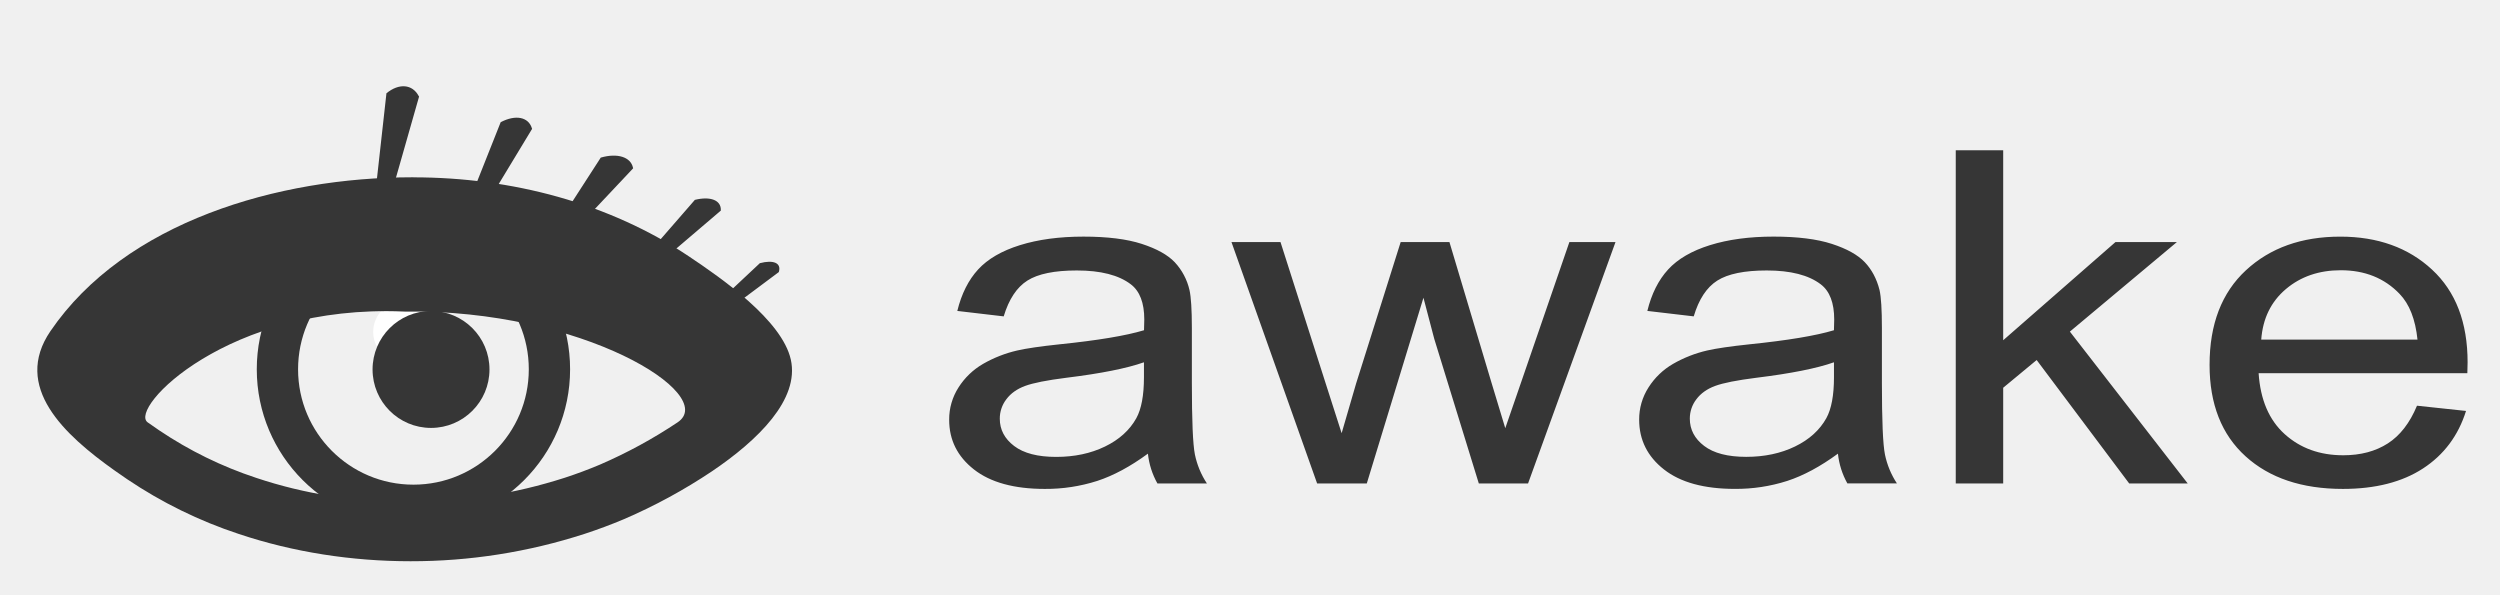
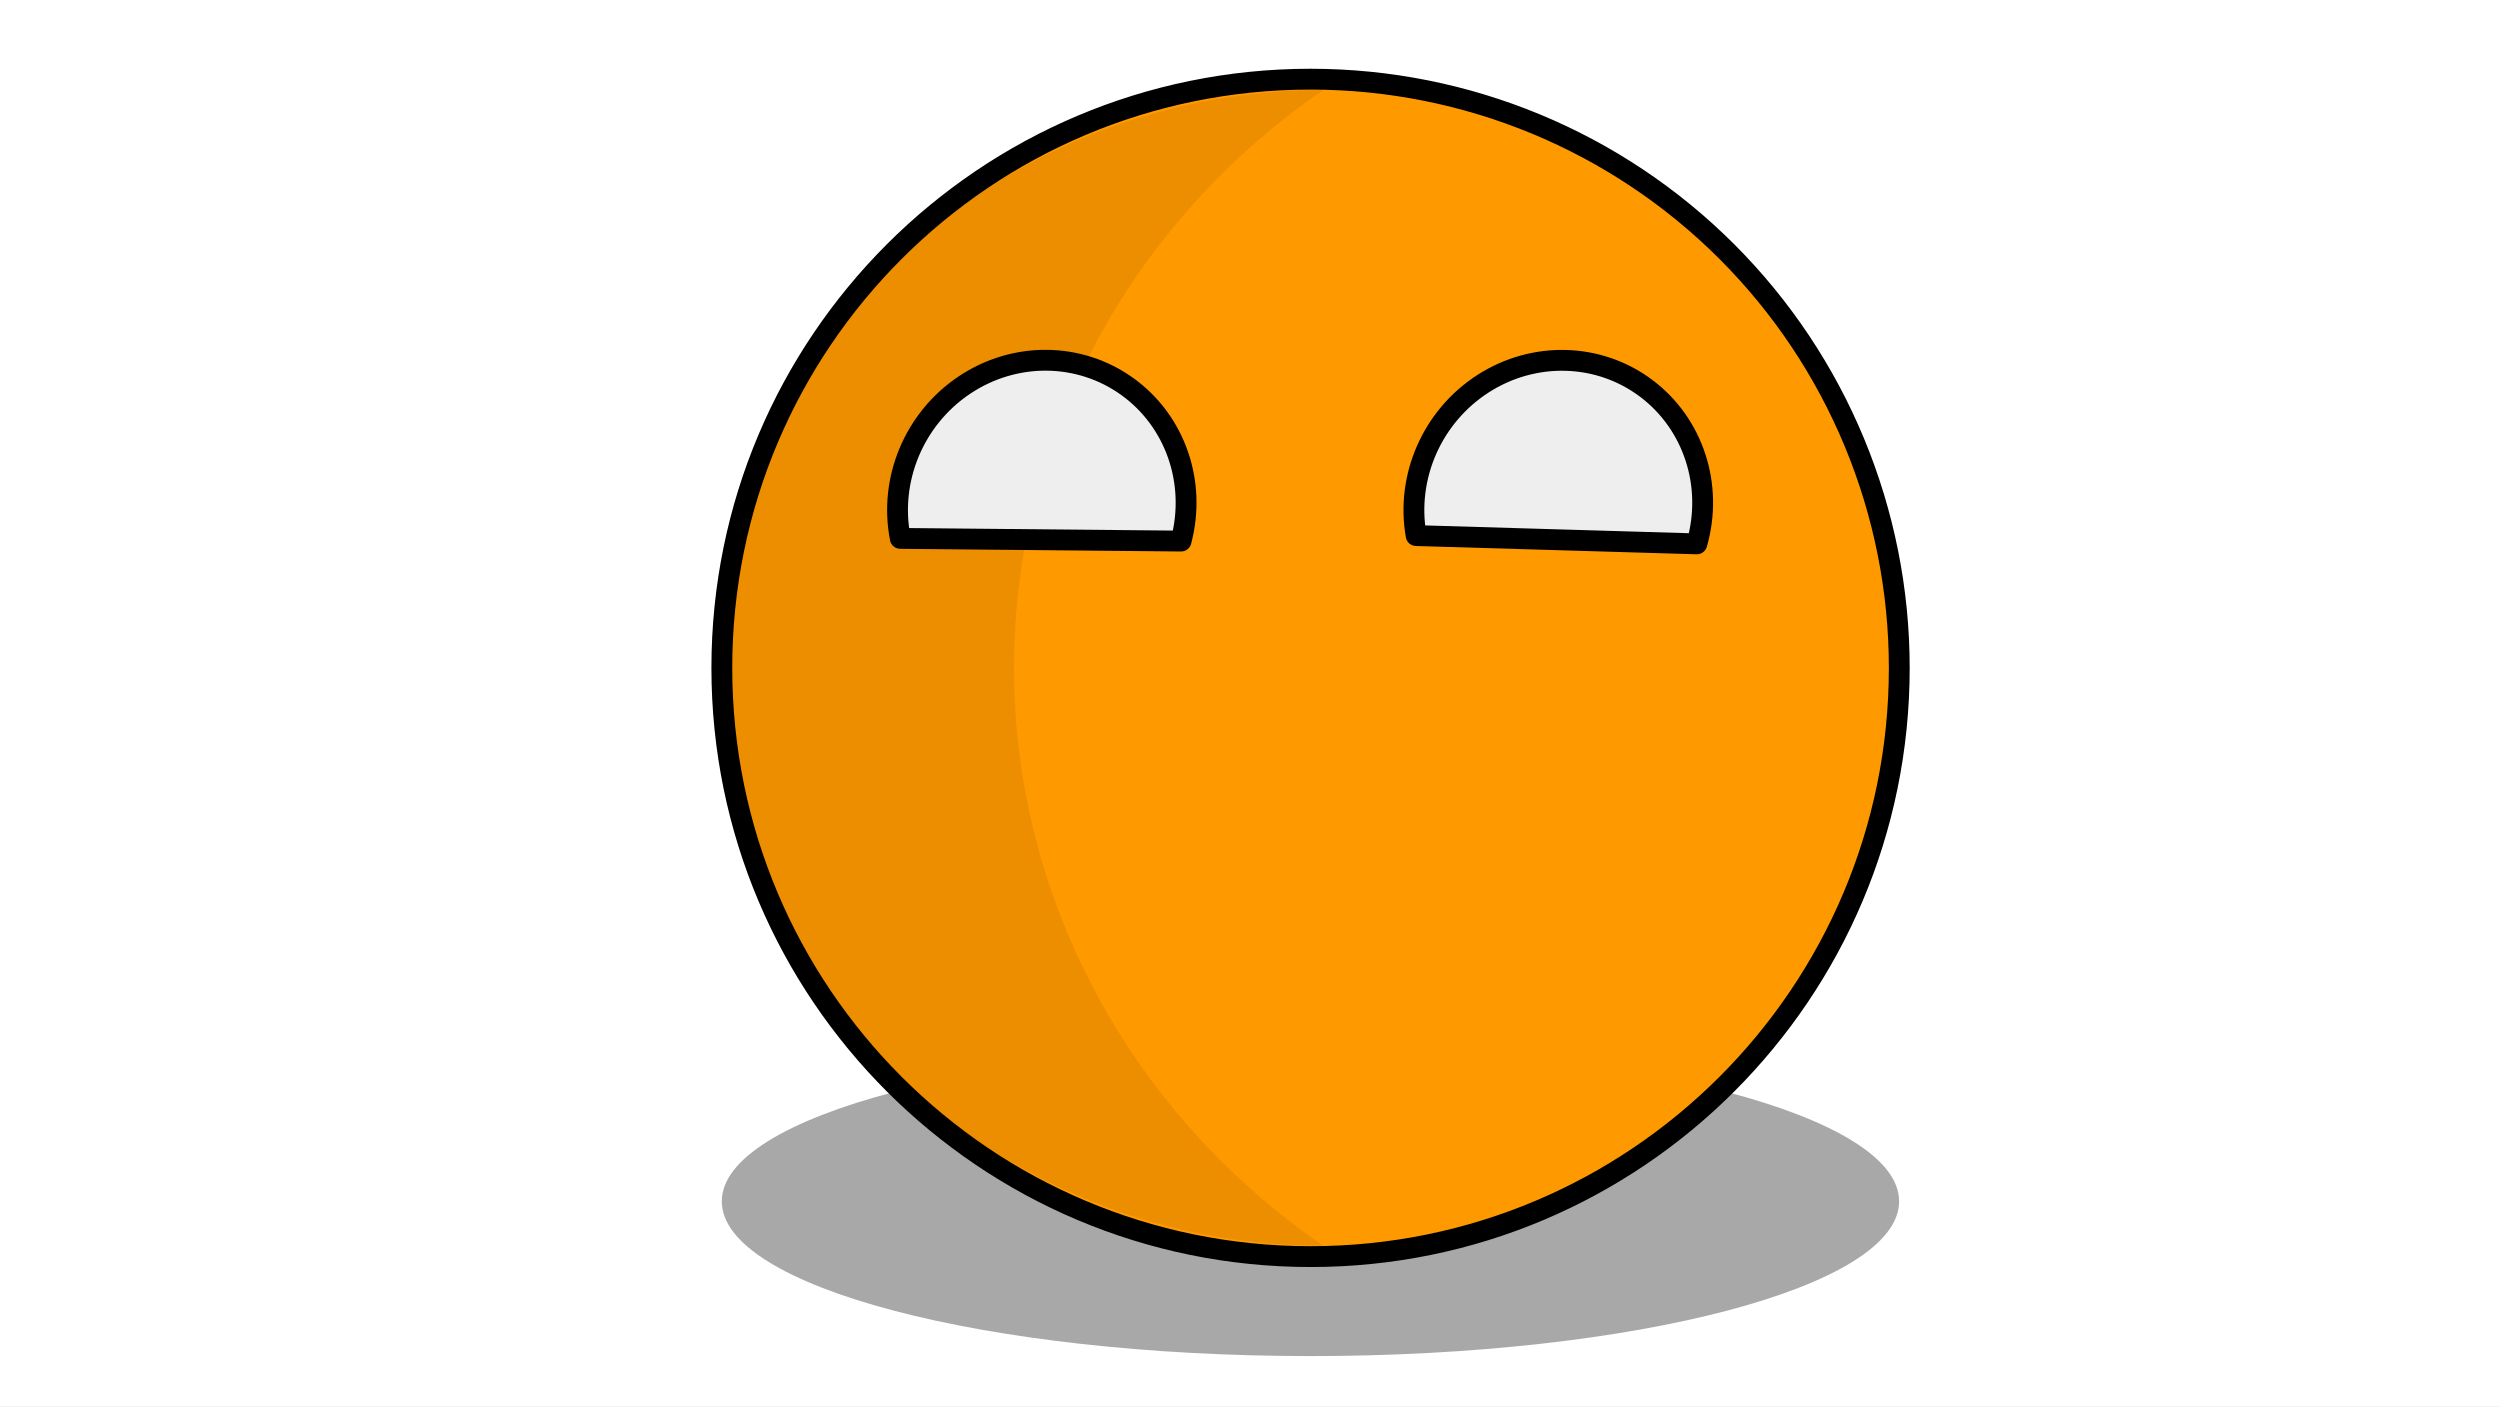
- <svg xmlns="http://www.w3.org/2000/svg" viewBox="0 0 2030 483">
-   <circle cx="328.32" cy="269.5" r="25.29" fill="#fff" />
-   <path d="M328.63 253c144.37-2 255.14 67.28 221.65 89.9a396.64 396.64 0 0 1-63.11 34.36c-9.31 3.93-18.92 7.52-28.61 10.68a411 411 0 0 1-126.22 19.78c-43.44 0-85.26-6.62-124.29-19.69a321 321 0 0 1-78.77-38.58 586.35 586.35 0 0 1-9.36-6.49c-15.84-11.23 65.08-96 207.65-90m8.06-109h-1.06c-108.74 0-233 36.16-293.6 124.9C10 314.2 52.29 353.14 93.16 382.12c3.39 2.4 6.77 4.74 10.1 7a368.89 368.89 0 0 0 90.55 44.43c44.41 14.87 92 22.18 139.53 22.18a456.21 456.21 0 0 0 141.15-22.17q16.49-5.38 32.33-12.07a445 445 0 0 0 71.33-38.82c37.52-25.34 71.17-58.4 64-90.66C635 260 586 226 559.48 208.24 494.84 164.93 415.47 144 335.63 144z" fill="#363636" />
-   <circle cx="349.99" cy="300" r="47.47" fill="#363636" />
-   <circle cx="335.71" cy="299.87" r="110.44" fill="none" stroke="#363636" stroke-miterlimit="10" stroke-width="33.535" />
-   <path d="M932.1 368.37q-21.4 15.69-41.19 22.15a136.37 136.37 0 0 1-42.49 6.48q-37.42 0-57.57-15.8t-20.12-40.33a47.9 47.9 0 0 1 7.6-26.29 57.89 57.89 0 0 1 19.91-19.1A101.15 101.15 0 0 1 826 284.59q11.34-2.58 34.24-5 46.66-4.78 68.7-11.44c.14-4.55.22-7.44.22-8.67q0-20.3-10.92-28.61-14.76-11.25-43.87-11.25-27.18 0-40.13 8.21T815 256.9l-37.67-4.42q5.13-20.86 16.91-33.68t34-19.75q22.25-6.92 51.57-6.92 29.11 0 47.3 5.9t26.75 14.86a49.29 49.29 0 0 1 12 22.61q1.92 8.49 1.93 30.63v44.29q0 46.33 2.46 58.6a67.46 67.46 0 0 0 9.75 23.53h-40.19a63.21 63.21 0 0 1-7.71-24.18zm-3.21-74.19q-21 7.4-62.92 12.55-23.75 3-33.6 6.65t-15.19 10.79a25.61 25.61 0 0 0-5.35 15.83q0 13.29 11.66 22.15t34.14 8.85q22.25 0 39.59-8.4t25.47-23q6.19-11.25 6.2-33.22zM1069.5 392.55l-69.55-196h39.81l36.16 113.13 13.49 42.07q.85-3.13 11.77-40.41l36.17-114.79h39.59l34 113.68 11.34 37.46 13.06-37.83 39-113.31h37.45l-71 196h-40l-36.17-117.38-8.78-33.4-46 150.78zM1492.4 368.37q-21.4 15.69-41.2 22.15a136.3 136.3 0 0 1-42.48 6.46q-37.46 0-57.57-15.78T1331 340.87a47.82 47.82 0 0 1 7.6-26.29 57.86 57.86 0 0 1 19.9-19.1 101.35 101.35 0 0 1 27.72-10.89q11.34-2.58 34.24-5 46.66-4.78 68.7-11.44c.14-4.55.22-7.44.22-8.67q0-20.3-10.92-28.61-14.76-11.25-43.87-11.25-27.18 0-40.13 8.21t-19.15 29.06l-37.67-4.42q5.13-20.86 16.91-33.68t34-19.75q22.26-6.92 51.58-6.92 29.1 0 47.3 5.9t26.75 14.86q8.57 9 12 22.61 1.92 8.49 1.92 30.63v44.29q0 46.33 2.47 58.6a67.46 67.46 0 0 0 9.73 23.53h-40.23a63 63 0 0 1-7.67-24.17zm-3.21-74.19q-21 7.4-62.92 12.55-23.76 3-33.6 6.65t-15.19 10.79a25.61 25.61 0 0 0-5.35 15.78q0 13.29 11.66 22.15t34.13 8.86q22.26 0 39.6-8.4t25.47-23q6.19-11.25 6.2-33.22zM1588.07 392.55V122h38.52v154.28l91.17-79.72h49.87l-86.89 72.71 95.67 123.28h-47.52l-75.12-100.21-27.18 22.51v77.7zM1962.6 329.43l39.81 4.25q-9.42 30.07-34.89 46.69T1902.46 397q-49.86 0-79.08-26.49t-29.21-74.28q0-49.45 29.53-76.77t76.62-27.31q45.59 0 74.48 26.76t28.89 75.29c0 2-.07 4.93-.21 8.86H1834q2.13 32.29 21.18 49.46t47.52 17.16q21.18 0 36.16-9.59t23.74-30.66zm-126.48-53.7H1963q-2.57-24.74-14.55-37.1-18.42-19.19-47.73-19.19-26.54 0-44.62 15.32t-19.98 40.97zM632.37 220.94l-67.79 50.6c-4.05 3-10 .72-6.56-2.53l59-55.33h.05c11.06-2.9 17.41-.06 15.41 6.89zM585.32 171l-66.53 56.74c-4 3.39-12 .6-8.81-3.07l54.27-62.4h.06c12.57-3.09 21.24.33 21 8.29zM514.11 136.67l-60.92 64.71c-3.64 3.87-13.51 1.11-10.84-3l45.48-70.43h.07c13.5-3.87 24.27-.46 26.1 8.27zM432.06 104.63l-48.19 79.63c-2.87 4.76-12.38 3.29-10.44-1.61l33.14-83.47h.06c12-6.28 22.44-4.24 25.26 4.95zM340.29 78.41l-26.35 92.47c-1.57 5.53-11.31 5.14-10.69-.42l10.54-94.72c10.17-8.34 21-7.45 26.15 2.16z" fill="#363636" />
+ <svg xmlns="http://www.w3.org/2000/svg" version="1.1" viewBox="0.0 0.0 960.0 540.0" fill="none" stroke="none" stroke-linecap="square" stroke-miterlimit="10">
+   <clipPath id="g83da850d4e_0_0.0">
+     <path d="m0 0l960.0 0l0 540.0l-960.0 0l0 -540.0z" clip-rule="nonzero" />
+   </clipPath>
+   <g clip-path="url(#g83da850d4e_0_0.0)">
+     <path fill="#ffffff" d="m0 0l960.0 0l0 540.0l-960.0 0z" fill-rule="evenodd" />
+     <path fill="#000000" fill-opacity="0.341" d="m277.165 461.318l0 0c0 -32.815 101.205 -59.417 226.047 -59.417l0 0c124.842 0 226.047 26.602 226.047 59.417l0 0c0 32.815 -101.205 59.417 -226.047 59.417l0 0c-124.842 0 -226.047 -26.602 -226.047 -59.417z" fill-rule="evenodd" />
+     <path fill="#ff9900" d="m277.184 256.468l0 0c0 -124.854 101.214 -226.068 226.068 -226.068l0 0c59.957 0 117.458 23.818 159.854 66.214c42.396 42.396 66.214 99.897 66.214 159.854l0 0c0 124.854 -101.214 226.068 -226.068 226.068l0 0c-124.854 0 -226.068 -101.214 -226.068 -226.068z" fill-rule="evenodd" />
+     <path stroke="#000000" stroke-width="8.0" stroke-linejoin="round" stroke-linecap="butt" d="m277.184 256.468l0 0c0 -124.854 101.214 -226.068 226.068 -226.068l0 0c59.957 0 117.458 23.818 159.854 66.214c42.396 42.396 66.214 99.897 66.214 159.854l0 0c0 124.854 -101.214 226.068 -226.068 226.068l0 0c-124.854 0 -226.068 -101.214 -226.068 -226.068z" fill-rule="evenodd" />
+     <path fill="#000000" fill-opacity="0.078" d="m508.061 478.325l0 0c-127.51 0 -230.877 -99.329 -230.877 -221.857c0 -122.528 103.367 -221.857 230.877 -221.857l0 0c-74.491 51.223 -118.687 133.836 -118.687 221.857c0 88.021 44.196 170.634 118.687 221.857z" fill-rule="evenodd" />
+     <path fill="#eeeeee" d="m345.712 206.742c-4.445 -22.597 5.344 -45.989 24.645 -58.891c19.301 -12.903 44.148 -12.665 62.556 0.598c18.408 13.263 26.595 36.826 20.611 59.324z" fill-rule="evenodd" />
+     <path stroke="#000000" stroke-width="8.0" stroke-linejoin="round" stroke-linecap="butt" d="m345.712 206.742c-4.445 -22.597 5.344 -45.989 24.645 -58.891c19.301 -12.903 44.148 -12.665 62.556 0.598c18.408 13.263 26.595 36.826 20.611 59.324z" fill-rule="evenodd" />
+     <path fill="#eeeeee" d="m543.798 205.663c-4.002 -22.682 6.246 -45.875 25.8 -58.391c19.554 -12.516 44.396 -11.782 62.543 1.846c18.147 13.628 25.87 37.352 19.443 59.727z" fill-rule="evenodd" />
+     <path stroke="#000000" stroke-width="8.0" stroke-linejoin="round" stroke-linecap="butt" d="m543.798 205.663c-4.002 -22.682 6.246 -45.875 25.8 -58.391c19.554 -12.516 44.396 -11.782 62.543 1.846c18.147 13.628 25.87 37.352 19.443 59.727z" fill-rule="evenodd" />
+   </g>
</svg>
